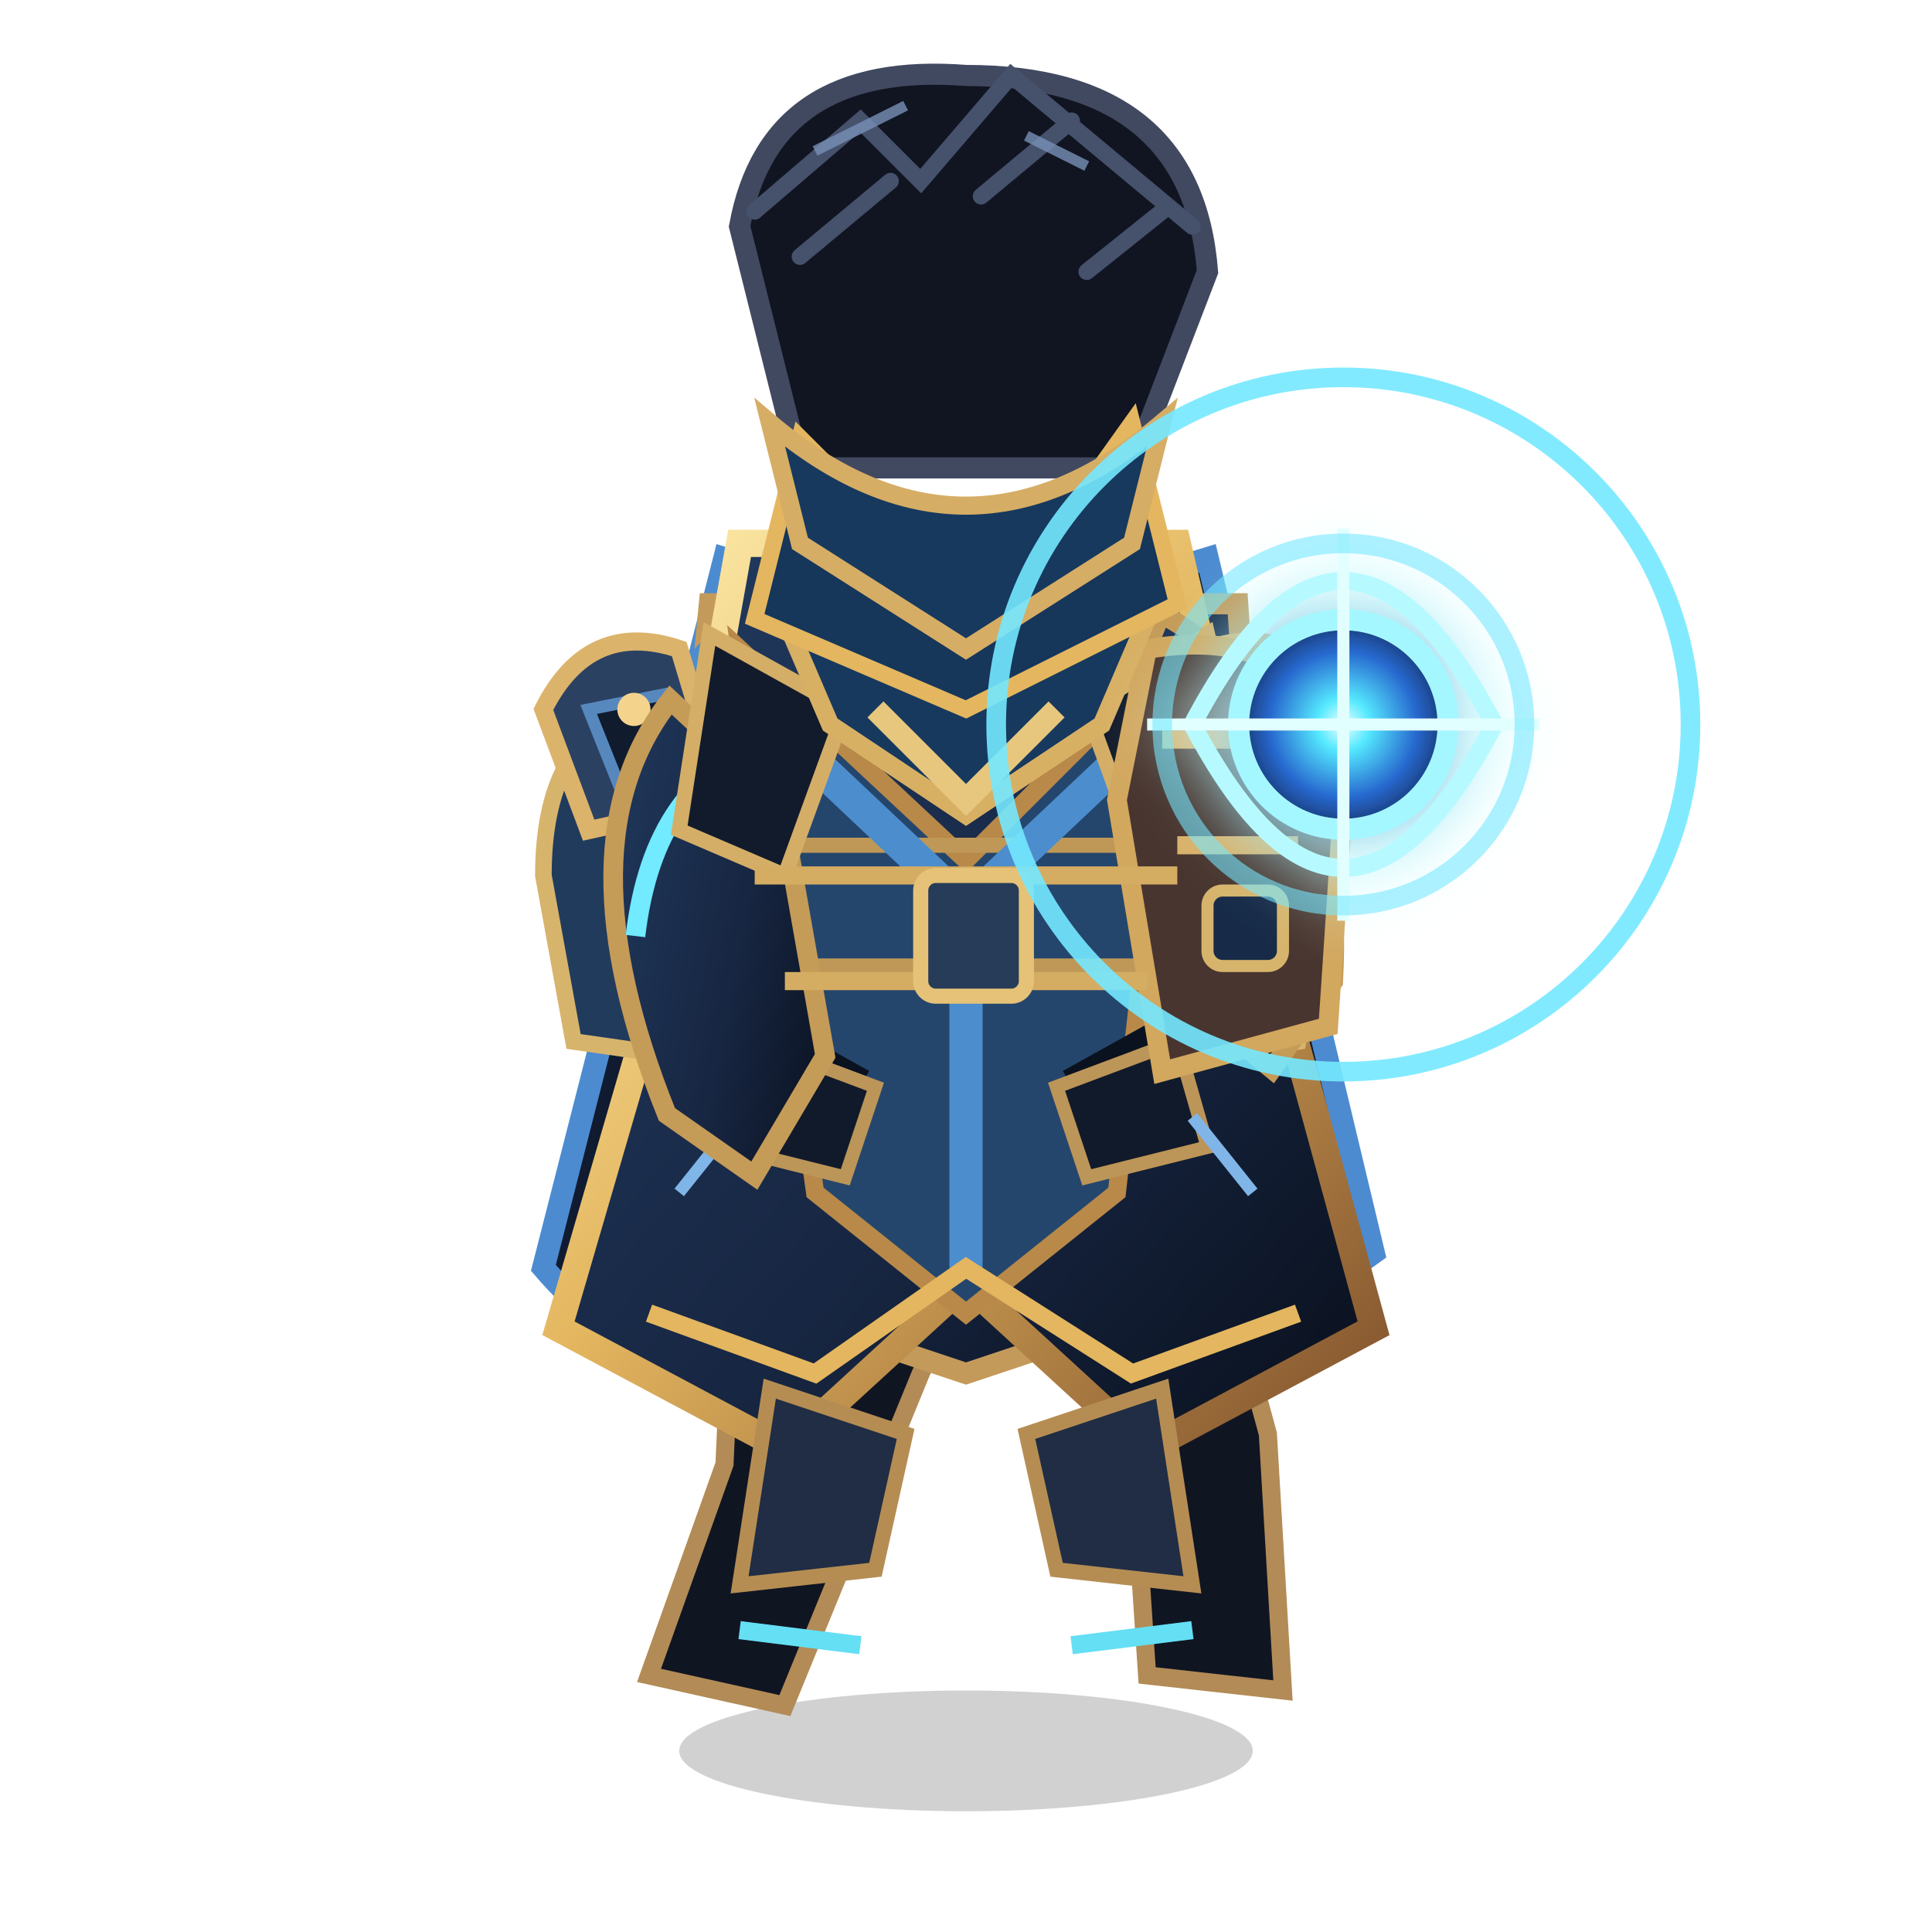
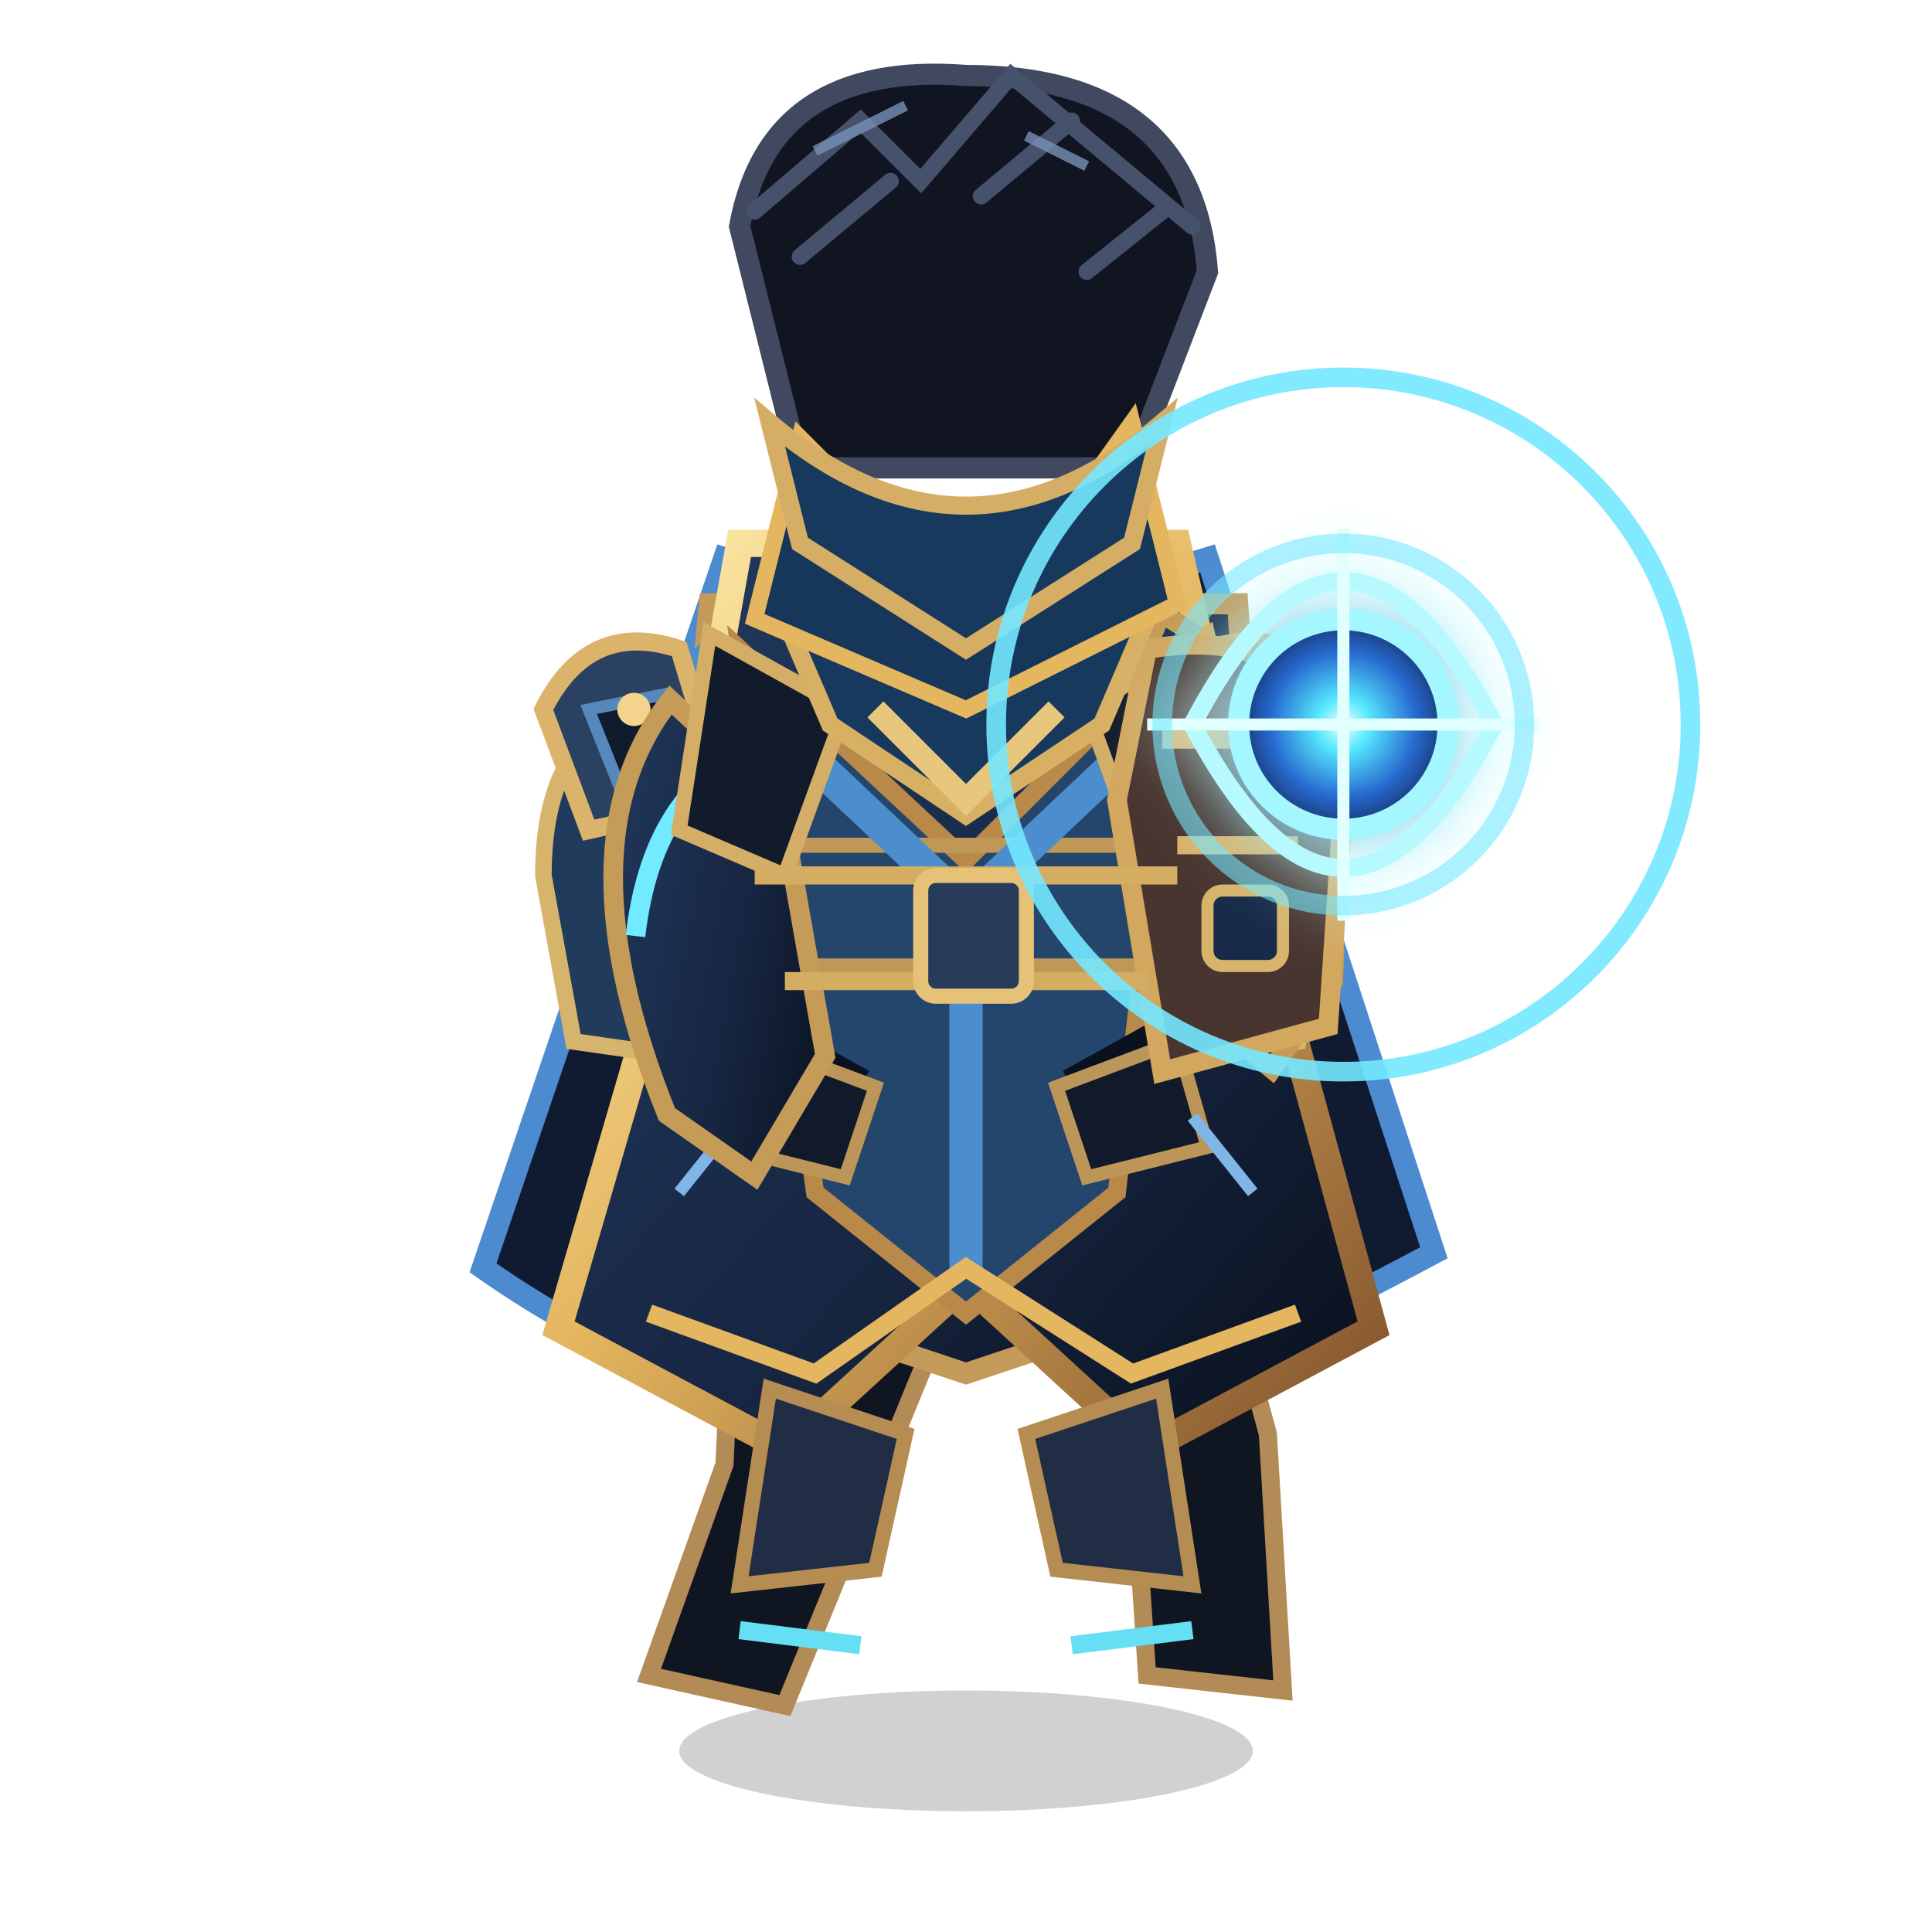
<svg xmlns="http://www.w3.org/2000/svg" width="128" height="128" viewBox="0 0 128 128" role="img" aria-label="Researcher up echoCast frame 4">
  <defs>
    <linearGradient id="coat" x1="0" y1="0" x2="1" y2="1">
      <stop offset="0" stop-color="#223c61" />
      <stop offset=".58" stop-color="#172642" />
      <stop offset="1" stop-color="#090f1b" />
    </linearGradient>
    <linearGradient id="gold" x1="0" y1="0" x2="1" y2="1">
      <stop stop-color="#fff0b2" />
      <stop offset=".45" stop-color="#e4b65f" />
      <stop offset="1" stop-color="#80512c" />
    </linearGradient>
    <radialGradient id="orb">
      <stop stop-color="#f0ffff" />
      <stop offset=".25" stop-color="#55e9ff" />
      <stop offset=".7" stop-color="#2769cf" />
      <stop offset="1" stop-color="#18366e" />
    </radialGradient>
    <linearGradient id="skin" x1="0" y1="0" x2="1" y2="1">
      <stop stop-color="#ffe0bd" />
      <stop offset="1" stop-color="#efc6a0" />
    </linearGradient>
    <filter id="glow">
      <feGaussianBlur stdDeviation="2.1" result="b" />
      <feMerge>
        <feMergeNode in="b" />
        <feMergeNode in="SourceGraphic" />
      </feMerge>
    </filter>
  </defs>
  <ellipse cx="64" cy="116" rx="19" ry="4" fill="#000" opacity=".18" />
  <g transform="translate(0 0)">
-     <path d="M48 37 Q64 42 80 37 L91 83 Q80 91 75 92 L64 84 L52 93 Q42 91 36 84 Z" fill="#101b31" stroke="#4c8bd0" stroke-width="1.5" />
+     <path d="M48 37 Q64 42 80 37 L95 83 Q80 91 75 92 L64 84 L52 93 Q42 91 32 84 Z" fill="#101b31" stroke="#4c8bd0" stroke-width="1.5" />
    <path d="M43 81 L53 88 L64 81 L75 88 L85 81" fill="none" stroke="#d8b064" stroke-width="1.2" />
    <path d="M50 47 L64 59 L78 47" fill="none" stroke="#2f5d91" stroke-width="2" />
    <path d="M49 75 L48 97 L43 111 L52 113 L61 91 L67 78 Z" fill="#101522" stroke="#b28b56" stroke-width="1.2" />
    <path d="M67 78 L75 96 L76 111 L85 112 L84 95 L78 73 Z" fill="#101522" stroke="#b28b56" stroke-width="1.2" />
    <path d="M47 40 L82 40 L84 71 L79 86 L64 91 L49 86 L44 71 Z" fill="url(#coat)" stroke="#c49a5a" stroke-width="1.4" />
    <path d="M49 36 L78 36 L85 66 L91 88 L76 96 L64 85 L52 96 L37 88 L44 64 Z" fill="url(#coat)" stroke="url(#gold)" stroke-width="1.8" />
    <path d="M49 43 L64 57 L78 43 L74 79 L64 87 L54 79 Z" fill="#25466c" stroke="#b88949" stroke-width="1.2" />
    <path d="M49 48 L78 48 M48 56 L78 56 M50 64 L76 64" stroke="#bf9857" stroke-width="1" />
    <path d="M54 41 L64 52 L74 41" fill="none" stroke="#4e91d5" stroke-width="2" />
    <path d="M46 43 L64 60 L82 43 M64 60 L64 84" fill="none" stroke="#4c8dce" stroke-width="2.2" />
    <path d="M43 87 L54 91 L64 84 L75 91 L86 87" fill="none" stroke="#e4b65f" stroke-width="1.2" />
    <path d="M48 67 L57 72 M80 67 L71 72" stroke="#0a1220" stroke-width="2.4" />
    <path d="M42 47 Q36 49 36 58 L38 69 L45 70 L48 58 Z" fill="#213b5d" stroke="#d7b46c" stroke-width="1.1" />
    <path d="M39 53 L44 55 L42 64" fill="none" stroke="#5799d9" stroke-width="1.3" />
    <path d="M81 47 Q88 49 88 58 L86 69 L79 70 L76 58 Z" fill="#172944" stroke="#d7b46c" stroke-width="1.1" />
    <path d="M80 54 L85 56 L83 64" fill="none" stroke="#5799d9" stroke-width="1.3" />
    <path d="M50 69 L58 72 L56 78 L48 76 Z M70 72 L78 69 L80 76 L72 78 Z" fill="#111a2a" stroke="#bc9558" stroke-width=".9" />
    <path d="M51 92 L60 95 L58 104 L49 105 Z M68 95 L77 92 L79 105 L70 104 Z" fill="#202d44" stroke="#b58d53" stroke-width="1" />
    <path d="M49 108 L57 109 M71 109 L79 108" stroke="#64dff4" stroke-width="1.2" />
    <path d="M45 43 Q39 41 36 47 L39 55 L48 53 Z M80 43 Q86 41 89 47 L86 55 L77 53 Z" fill="#2b4162" stroke="#dcb36b" stroke-width="1.2" />
    <path d="M39 47 L44 46 L46 50 L41 52 Z M81 46 L86 47 L84 52 L79 50 Z" fill="#101b2e" stroke="#5688bd" stroke-width=".8" />
    <circle cx="42" cy="47" r="1.1" fill="#f4d38d" />
    <circle cx="84" cy="47" r="1.1" fill="#f4d38d" />
    <path d="M49 57 L53 60 M79 57 L75 60 M49 74 L45 79 M79 74 L83 79" stroke="#80b5e8" stroke-width=".8" />
    <g transform="rotate(-10 64 48)">
      <path d="M45 43 Q36 51 40 70 L45 75 L51 68 L51 51 Z" fill="url(#coat)" stroke="#c59b58" stroke-width="1.3" />
      <path d="M78 43 Q89 52 85 69 L80 74 L74 67 L73 51 Z" fill="url(#coat)" stroke="#c59b58" stroke-width="1.3" />
      <path d="M40 58 Q43 48 51 47 M88 58 Q85 48 77 47" stroke="#72eaff" stroke-width="1.3" fill="none" />
    </g>
    <path d="M47 42 L56 47 L52 58 L45 55 Z M80 42 L72 47 L76 58 L83 55 Z" fill="#121b2b" stroke="#d4ae66" stroke-width="1" />
    <path d="M76 43 Q88 41 89 53 L88 68 L77 71 L74 53 Z" fill="#49352f" stroke="#d2a75e" stroke-width="1.3" />
    <path d="M77 49 L87 49 M78 56 L86 56" stroke="#d9b16a" stroke-width="1.2" />
    <rect x="80" y="59" width="5" height="5" rx="1" fill="#172b48" stroke="#d7b46c" stroke-width=".8" />
    <path d="M52 41 L76 41 L73 48 L64 54 L55 48 Z" fill="#17395e" stroke="#d8b064" stroke-width="1.2" />
    <path d="M58 47 L64 53 L70 47" fill="none" stroke="#e6c77d" stroke-width="1.5" />
    <path d="M50 58 L78 58 M52 65 L76 65" stroke="#d4ad63" stroke-width="1.2" />
    <rect x="61" y="58" width="7" height="8" rx="1" fill="#273c58" stroke="#e5c277" stroke-width="1" />
    <path d="M49 15 Q51 4 64 5 Q79 5 80 18 L75 31 L53 31 Z" fill="#111521" stroke="#414960" stroke-width="1.4" />
    <path d="M53 29 L50 41 L64 47 L78 40 L75 28 L70 35 L59 35 Z" fill="#16365a" stroke="#e4b65f" stroke-width="1.1" />
    <path d="M50 14 L57 8 L61 12 L67 5 L73 10 L79 15 M53 17 L59 12 M65 13 L71 8 M72 18 L77 14" fill="none" stroke="#46516c" stroke-width="1.1" stroke-linecap="round" />
    <path d="M54 10 L60 7 M68 9 L72 11" fill="none" stroke="#7890b7" stroke-width=".7" opacity=".8" />
    <path d="M51 28 Q64 39 77 28 L75 36 L64 43 L53 36 Z" fill="#17395e" stroke="#d6ad65" stroke-width="1.2" />
    <g filter="url(#glow)">
      <circle cx="89" cy="48" r="6.94" fill="url(#orb)" stroke="#a5f7ff" stroke-width="1.4" />
      <path d="M79 48 Q89 29 99 48 Q89 67 79 48" fill="none" stroke="#b6faff" stroke-width="1.2" />
      <path d="M76 48 L102 48 M89 35 L89 61" stroke="#e2ffff" stroke-width=".8" />
    </g>
    <g fill="none" stroke="#74e8ff" stroke-width="1.3" opacity=".9">
      <circle cx="89" cy="48" r="23" />
      <circle cx="89" cy="48" r="12" opacity=".65" />
    </g>
  </g>
</svg>
